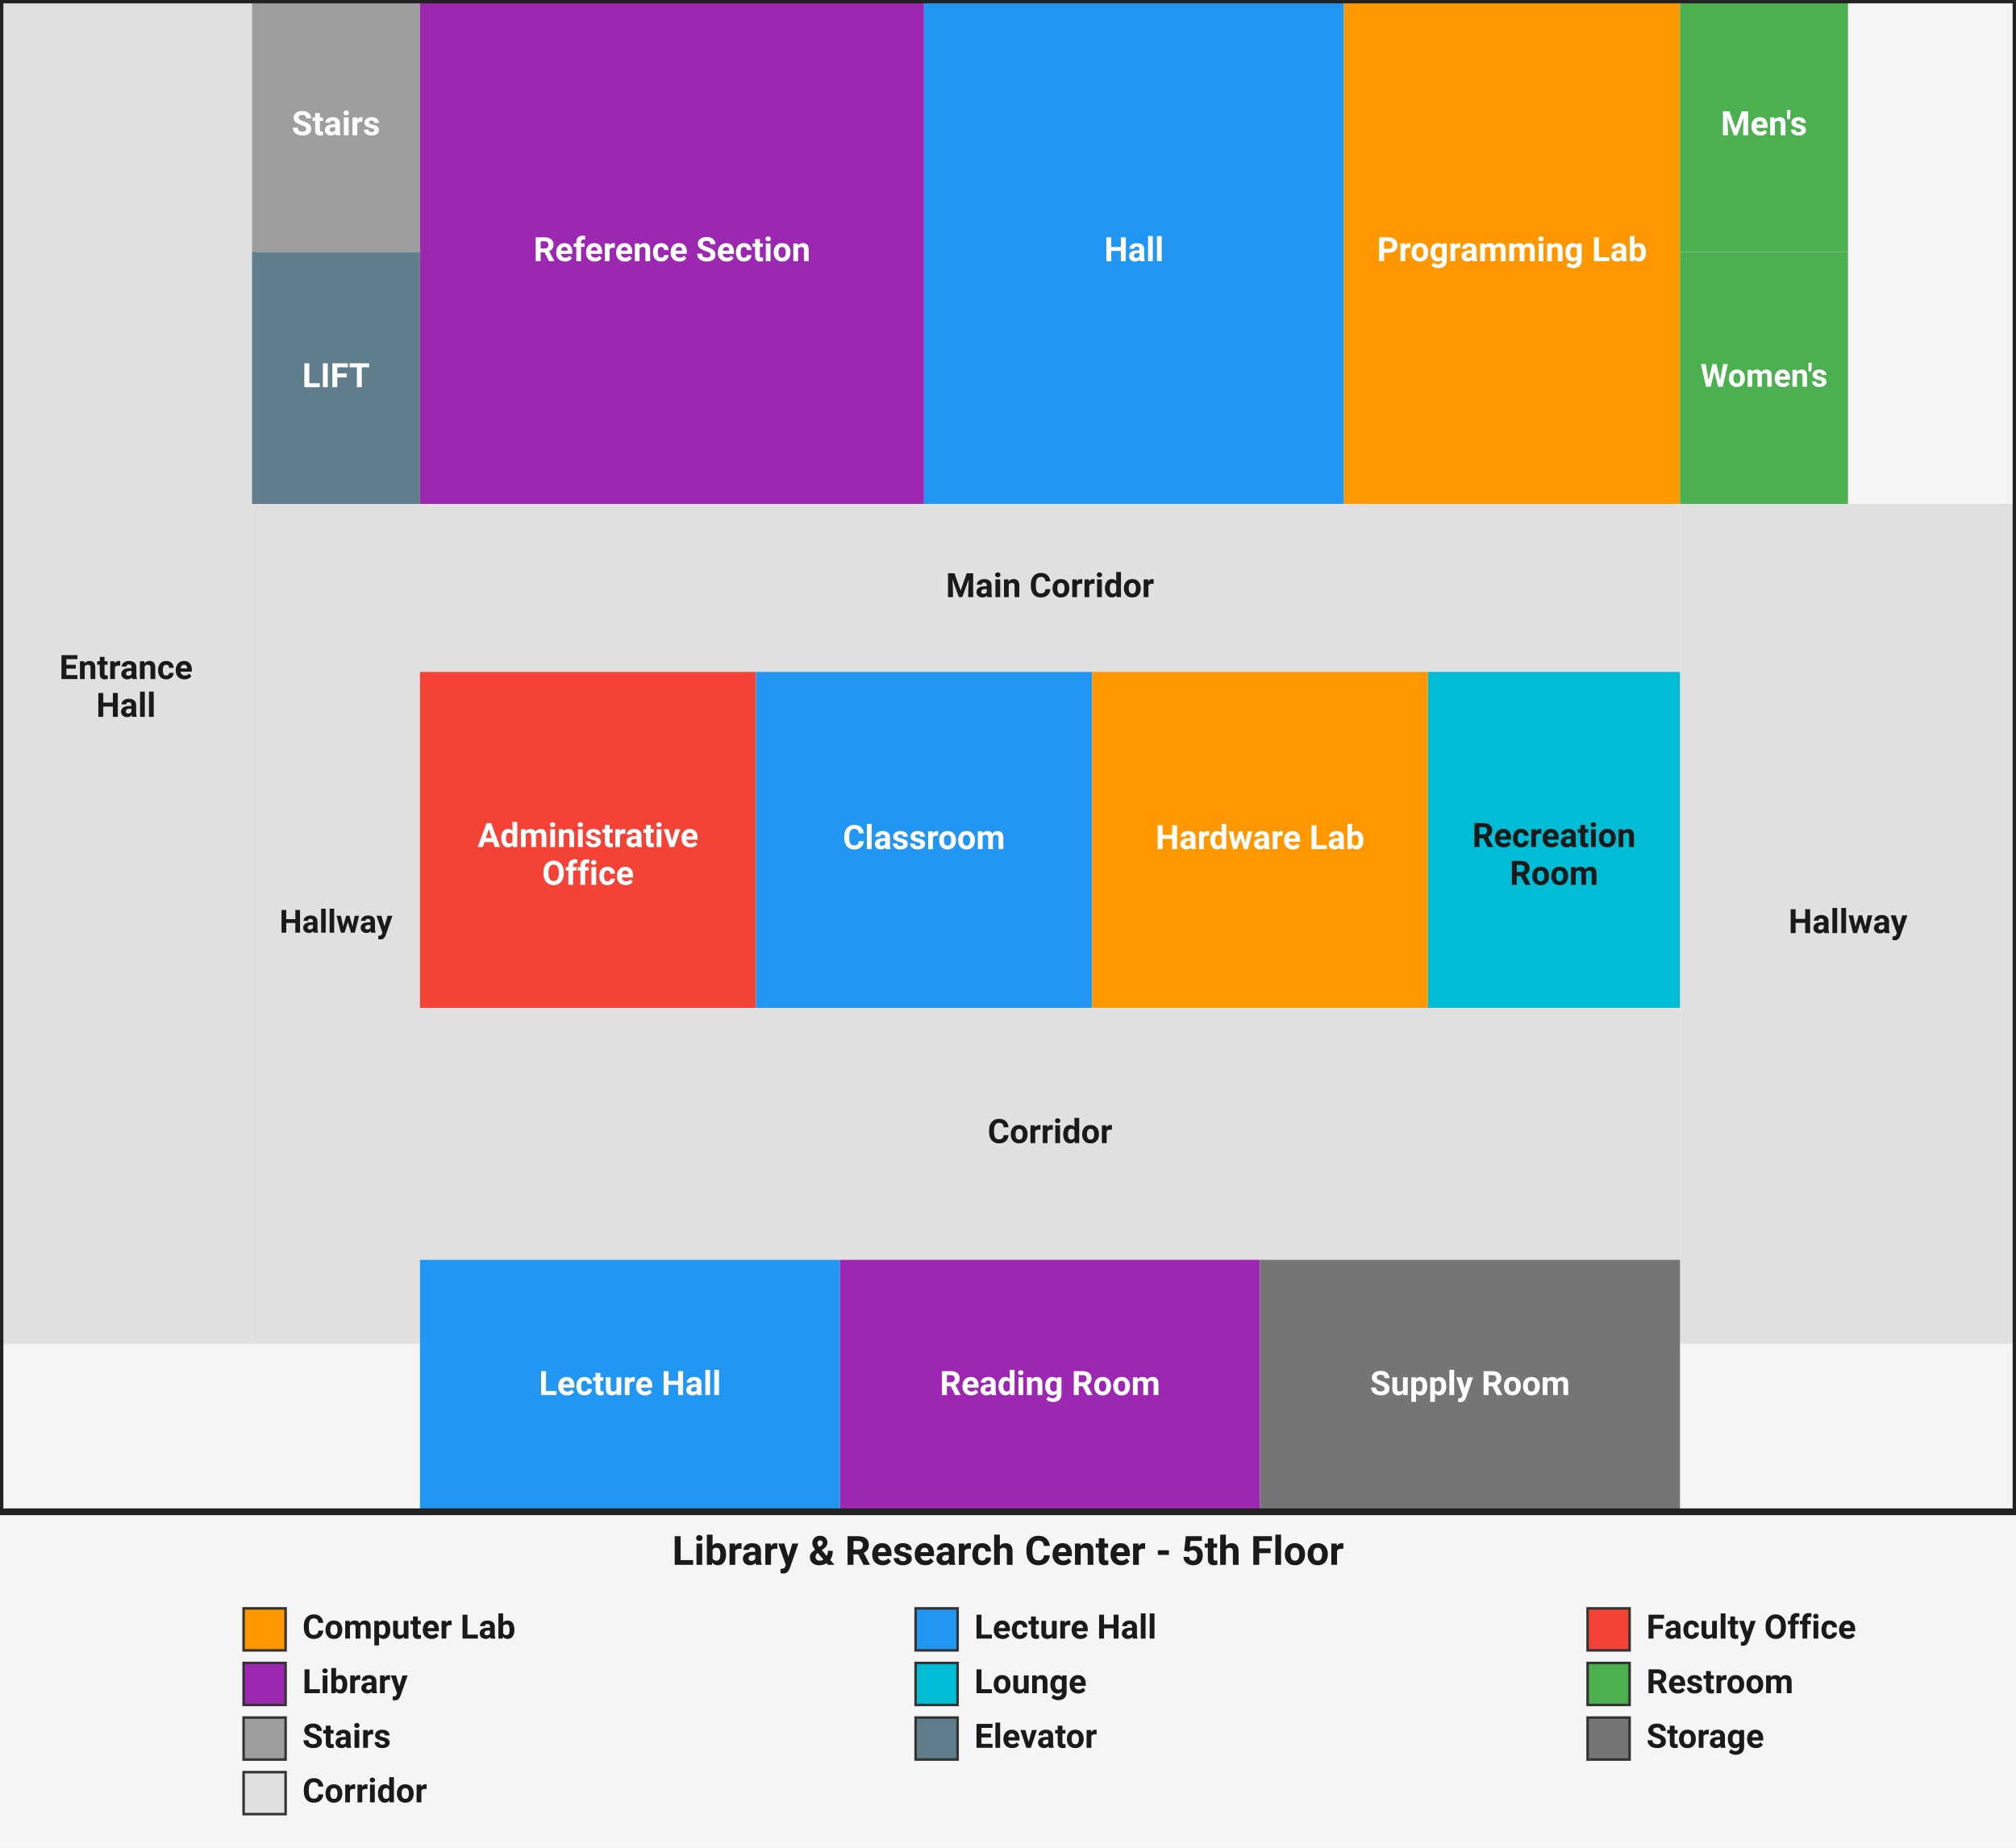
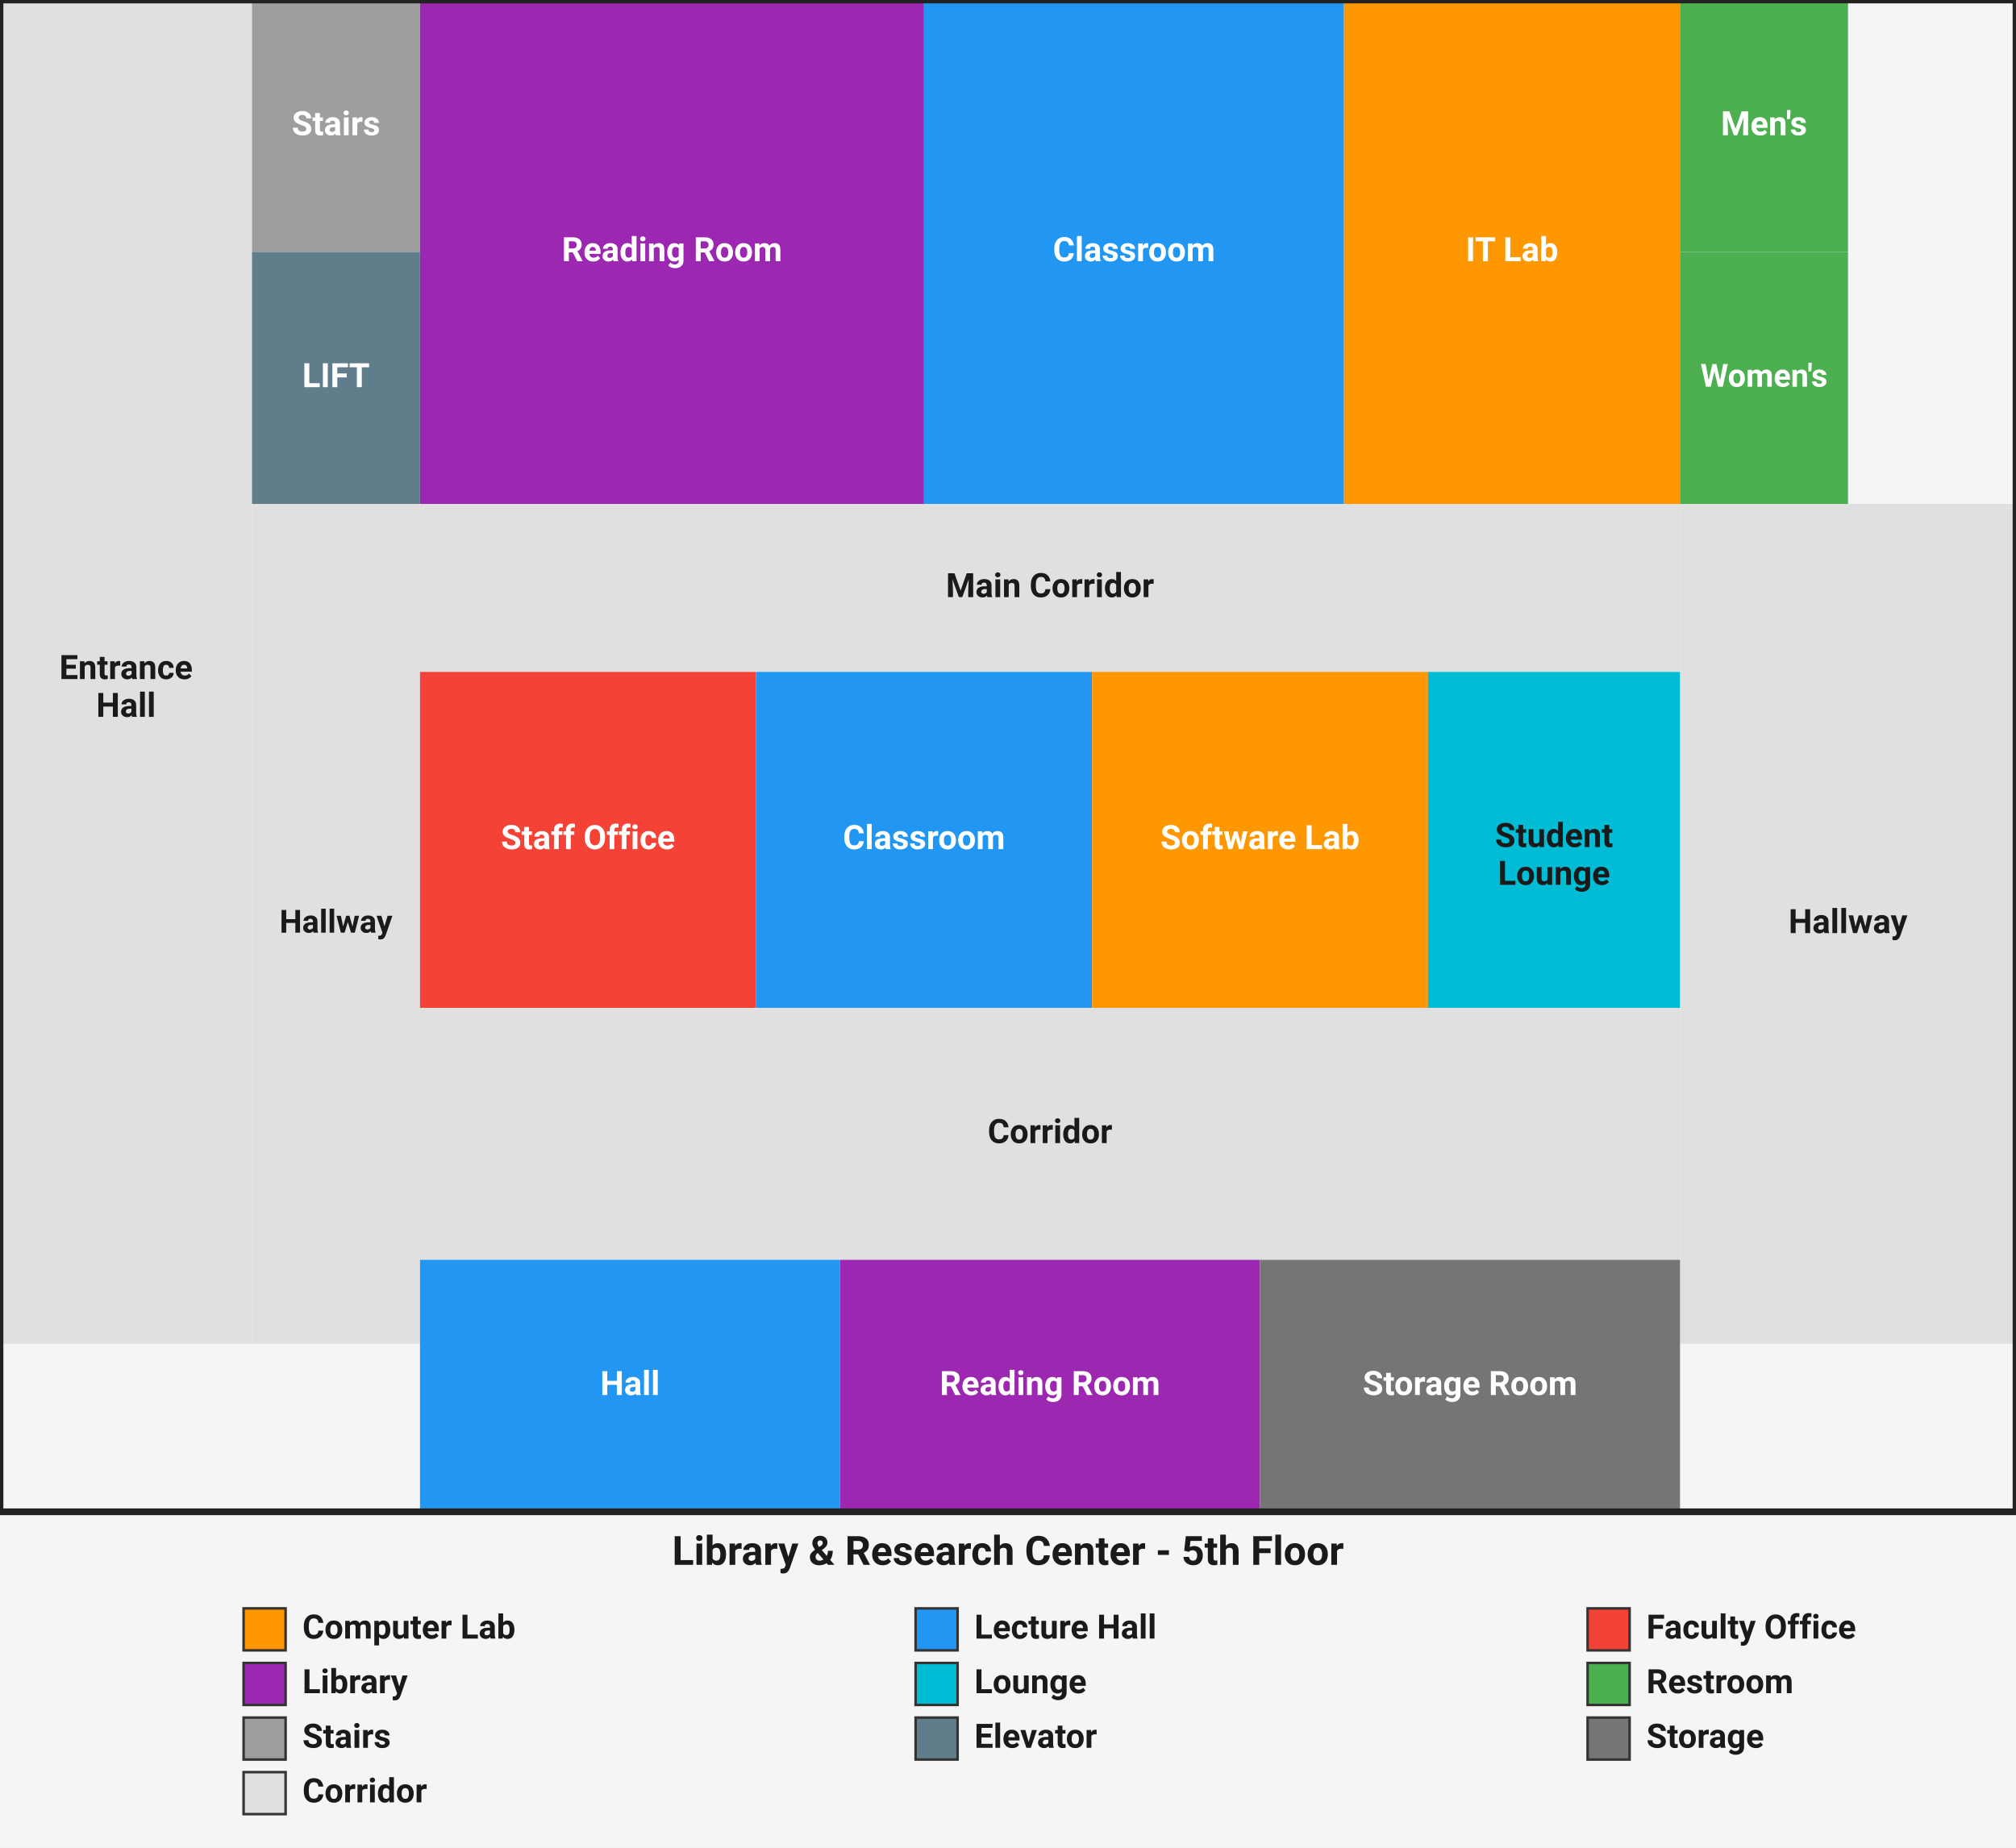
<svg xmlns="http://www.w3.org/2000/svg" viewBox="0 0 2400 2200" width="2400" height="2200" style="display:block; max-width:100%; height:auto;">
  <defs>
    <style>
      text { 
        -webkit-font-smoothing: antialiased;
        -moz-osx-font-smoothing: grayscale;
      }
    </style>
  </defs>
  <rect x="0" y="0" width="2400" height="2200" fill="#f5f5f5" />
  <rect x="0" y="0" width="300" height="1600" fill="#E0E0E0" stroke="none" />
  <g>
    <text x="150.0" y="797.5" font-family="Roboto,Segoe UI,Arial,sans-serif" font-size="40" font-weight="600" fill="#1a1a1a" text-anchor="middle" dominant-baseline="middle">
                  Entrance
                </text>
    <text x="150.0" y="842.5" font-family="Roboto,Segoe UI,Arial,sans-serif" font-size="40" font-weight="600" fill="#1a1a1a" text-anchor="middle" dominant-baseline="middle">
                  Hall
                </text>
  </g>
  <rect x="300" y="0" width="200" height="300" fill="#9E9E9E" stroke="none" />
  <text x="400.0" y="150.0" font-family="Roboto,Segoe UI,Arial,sans-serif" font-size="40" font-weight="600" fill="white" text-anchor="middle" dominant-baseline="middle">
              Stairs
            </text>
  <rect x="300" y="300" width="200" height="300" fill="#607D8B" stroke="none" />
  <text x="400.0" y="450.0" font-family="Roboto,Segoe UI,Arial,sans-serif" font-size="40" font-weight="600" fill="white" text-anchor="middle" dominant-baseline="middle">
              LIFT
            </text>
  <rect x="300" y="600" width="200" height="1000" fill="#E0E0E0" stroke="none" />
  <text x="400.0" y="1100.0" font-family="Roboto,Segoe UI,Arial,sans-serif" font-size="38" font-weight="600" fill="#1a1a1a" text-anchor="middle" dominant-baseline="middle">
              Hallway
            </text>
  <rect x="500" y="0" width="600" height="600" fill="#9C27B0" stroke="none" />
  <text x="800.0" y="300.0" font-family="Roboto,Segoe UI,Arial,sans-serif" font-size="40" font-weight="600" fill="white" text-anchor="middle" dominant-baseline="middle">
-               Reference Section
+               Reading Room
            </text>
  <rect x="1100" y="0" width="500" height="600" fill="#2196F3" stroke="none" />
  <text x="1350.0" y="300.0" font-family="Roboto,Segoe UI,Arial,sans-serif" font-size="40" font-weight="600" fill="white" text-anchor="middle" dominant-baseline="middle">
-               Hall
+               Classroom
            </text>
  <rect x="1600" y="0" width="400" height="600" fill="#FF9800" stroke="none" />
  <text x="1800.0" y="300.0" font-family="Roboto,Segoe UI,Arial,sans-serif" font-size="40" font-weight="600" fill="white" text-anchor="middle" dominant-baseline="middle">
-               Programming Lab
+               IT Lab
            </text>
  <rect x="500" y="600" width="1500" height="200" fill="#E0E0E0" stroke="none" />
  <text x="1250.0" y="700.0" font-family="Roboto,Segoe UI,Arial,sans-serif" font-size="40" font-weight="600" fill="#1a1a1a" text-anchor="middle" dominant-baseline="middle">
              Main Corridor
            </text>
  <rect x="2000" y="0" width="200" height="300" fill="#4CAF50" stroke="none" />
  <text x="2100.0" y="150.0" font-family="Roboto,Segoe UI,Arial,sans-serif" font-size="40" font-weight="600" fill="white" text-anchor="middle" dominant-baseline="middle">
              Men's
            </text>
  <rect x="2000" y="300" width="200" height="300" fill="#4CAF50" stroke="none" />
  <text x="2100.0" y="450.0" font-family="Roboto,Segoe UI,Arial,sans-serif" font-size="38" font-weight="600" fill="white" text-anchor="middle" dominant-baseline="middle">
              Women's
            </text>
  <rect x="2000" y="600" width="400" height="1000" fill="#E0E0E0" stroke="none" />
  <text x="2200.0" y="1100.0" font-family="Roboto,Segoe UI,Arial,sans-serif" font-size="40" font-weight="600" fill="#1a1a1a" text-anchor="middle" dominant-baseline="middle">
              Hallway
            </text>
  <rect x="500" y="800" width="400" height="400" fill="#F44336" stroke="none" />
-   <g>
-     <text x="700.0" y="997.5" font-family="Roboto,Segoe UI,Arial,sans-serif" font-size="40" font-weight="600" fill="white" text-anchor="middle" dominant-baseline="middle">
-                   Administrative
-                 </text>
-     <text x="700.0" y="1042.5" font-family="Roboto,Segoe UI,Arial,sans-serif" font-size="40" font-weight="600" fill="white" text-anchor="middle" dominant-baseline="middle">
-                   Office
-                 </text>
-   </g>
+   <text x="700.0" y="1000.0" font-family="Roboto,Segoe UI,Arial,sans-serif" font-size="40" font-weight="600" fill="white" text-anchor="middle" dominant-baseline="middle">
+               Staff Office
+             </text>
  <rect x="900" y="800" width="400" height="400" fill="#2196F3" stroke="none" />
  <text x="1100.0" y="1000.0" font-family="Roboto,Segoe UI,Arial,sans-serif" font-size="40" font-weight="600" fill="white" text-anchor="middle" dominant-baseline="middle">
              Classroom
            </text>
  <rect x="1300" y="800" width="400" height="400" fill="#FF9800" stroke="none" />
  <text x="1500.0" y="1000.0" font-family="Roboto,Segoe UI,Arial,sans-serif" font-size="40" font-weight="600" fill="white" text-anchor="middle" dominant-baseline="middle">
-               Hardware Lab
+               Software Lab
            </text>
  <rect x="1700" y="800" width="300" height="400" fill="#00BCD4" stroke="none" />
  <g>
    <text x="1850.0" y="997.5" font-family="Roboto,Segoe UI,Arial,sans-serif" font-size="40" font-weight="600" fill="#1a1a1a" text-anchor="middle" dominant-baseline="middle">
-                   Recreation
+                   Student
                </text>
    <text x="1850.0" y="1042.5" font-family="Roboto,Segoe UI,Arial,sans-serif" font-size="40" font-weight="600" fill="#1a1a1a" text-anchor="middle" dominant-baseline="middle">
-                   Room
+                   Lounge
                </text>
  </g>
  <rect x="500" y="1200" width="1500" height="300" fill="#E0E0E0" stroke="none" />
  <text x="1250.0" y="1350.0" font-family="Roboto,Segoe UI,Arial,sans-serif" font-size="40" font-weight="600" fill="#1a1a1a" text-anchor="middle" dominant-baseline="middle">
              Corridor
            </text>
  <rect x="500" y="1500" width="500" height="300" fill="#2196F3" stroke="none" />
  <text x="750.0" y="1650.0" font-family="Roboto,Segoe UI,Arial,sans-serif" font-size="40" font-weight="600" fill="white" text-anchor="middle" dominant-baseline="middle">
-               Lecture Hall
+               Hall
            </text>
  <rect x="1000" y="1500" width="500" height="300" fill="#9C27B0" stroke="none" />
  <text x="1250.0" y="1650.0" font-family="Roboto,Segoe UI,Arial,sans-serif" font-size="40" font-weight="600" fill="white" text-anchor="middle" dominant-baseline="middle">
              Reading Room
            </text>
  <rect x="1500" y="1500" width="500" height="300" fill="#757575" stroke="none" />
  <text x="1750.0" y="1650.0" font-family="Roboto,Segoe UI,Arial,sans-serif" font-size="40" font-weight="600" fill="white" text-anchor="middle" dominant-baseline="middle">
-               Supply Room
+               Storage Room
            </text>
  <rect x="0" y="0" width="2400" height="1800" fill="none" stroke="#222" stroke-width="8" />
  <text x="1200.0" y="1850" font-family="Roboto,Segoe UI,Arial,sans-serif" font-size="48" font-weight="700" fill="#1a1a1a" text-anchor="middle" dominant-baseline="middle">
          Library &amp; Research Center - 5th Floor
        </text>
  <rect x="290.0" y="1915.0" width="50" height="50" fill="#FF9800" stroke="#333" stroke-width="3" />
  <text x="360.0" y="1940" font-family="Roboto,Segoe UI,Arial,sans-serif" font-size="40" font-weight="700" fill="#1a1a1a" text-anchor="start" dominant-baseline="middle">
          Computer Lab
        </text>
  <rect x="1090.0" y="1915.0" width="50" height="50" fill="#2196F3" stroke="#333" stroke-width="3" />
  <text x="1160.0" y="1940" font-family="Roboto,Segoe UI,Arial,sans-serif" font-size="40" font-weight="700" fill="#1a1a1a" text-anchor="start" dominant-baseline="middle">
          Lecture Hall
        </text>
  <rect x="1890.0" y="1915.0" width="50" height="50" fill="#F44336" stroke="#333" stroke-width="3" />
  <text x="1960.0" y="1940" font-family="Roboto,Segoe UI,Arial,sans-serif" font-size="40" font-weight="700" fill="#1a1a1a" text-anchor="start" dominant-baseline="middle">
          Faculty Office
        </text>
  <rect x="290.0" y="1980.0" width="50" height="50" fill="#9C27B0" stroke="#333" stroke-width="3" />
  <text x="360.0" y="2005" font-family="Roboto,Segoe UI,Arial,sans-serif" font-size="40" font-weight="700" fill="#1a1a1a" text-anchor="start" dominant-baseline="middle">
          Library
        </text>
  <rect x="1090.0" y="1980.0" width="50" height="50" fill="#00BCD4" stroke="#333" stroke-width="3" />
  <text x="1160.0" y="2005" font-family="Roboto,Segoe UI,Arial,sans-serif" font-size="40" font-weight="700" fill="#1a1a1a" text-anchor="start" dominant-baseline="middle">
          Lounge
        </text>
  <rect x="1890.0" y="1980.0" width="50" height="50" fill="#4CAF50" stroke="#333" stroke-width="3" />
  <text x="1960.0" y="2005" font-family="Roboto,Segoe UI,Arial,sans-serif" font-size="40" font-weight="700" fill="#1a1a1a" text-anchor="start" dominant-baseline="middle">
          Restroom
        </text>
  <rect x="290.0" y="2045.0" width="50" height="50" fill="#9E9E9E" stroke="#333" stroke-width="3" />
  <text x="360.0" y="2070" font-family="Roboto,Segoe UI,Arial,sans-serif" font-size="40" font-weight="700" fill="#1a1a1a" text-anchor="start" dominant-baseline="middle">
          Stairs
        </text>
  <rect x="1090.0" y="2045.0" width="50" height="50" fill="#607D8B" stroke="#333" stroke-width="3" />
  <text x="1160.0" y="2070" font-family="Roboto,Segoe UI,Arial,sans-serif" font-size="40" font-weight="700" fill="#1a1a1a" text-anchor="start" dominant-baseline="middle">
          Elevator
        </text>
  <rect x="1890.0" y="2045.0" width="50" height="50" fill="#757575" stroke="#333" stroke-width="3" />
  <text x="1960.0" y="2070" font-family="Roboto,Segoe UI,Arial,sans-serif" font-size="40" font-weight="700" fill="#1a1a1a" text-anchor="start" dominant-baseline="middle">
          Storage
        </text>
  <rect x="290.0" y="2110.0" width="50" height="50" fill="#E0E0E0" stroke="#333" stroke-width="3" />
  <text x="360.0" y="2135" font-family="Roboto,Segoe UI,Arial,sans-serif" font-size="40" font-weight="700" fill="#1a1a1a" text-anchor="start" dominant-baseline="middle">
          Corridor
        </text>
</svg>
